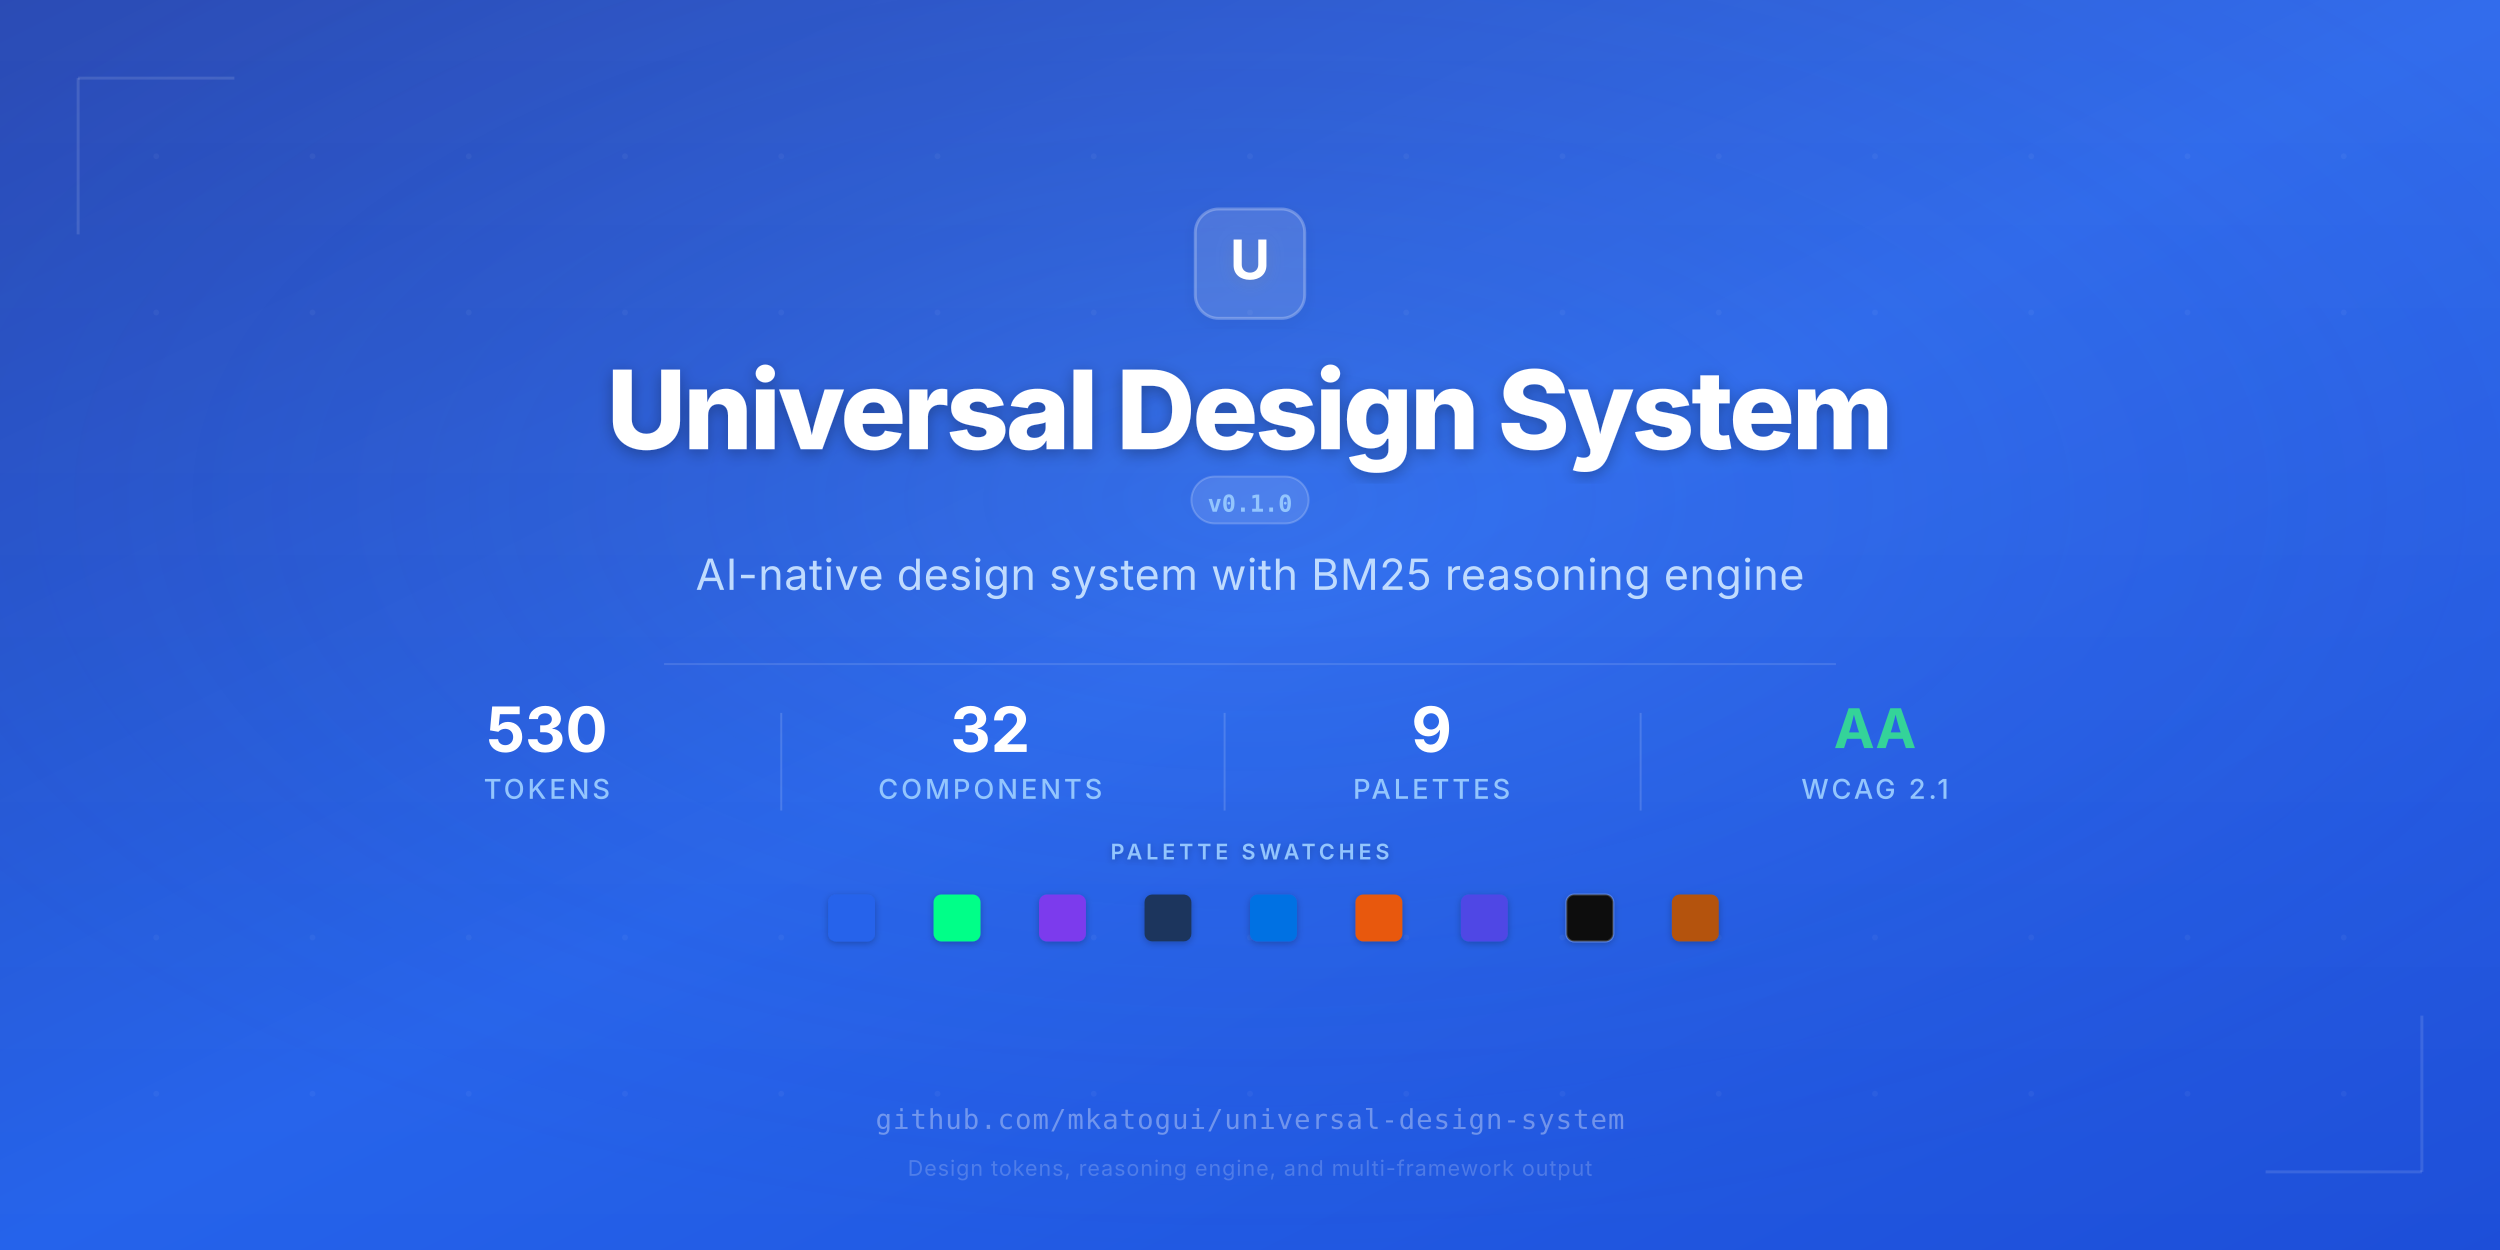
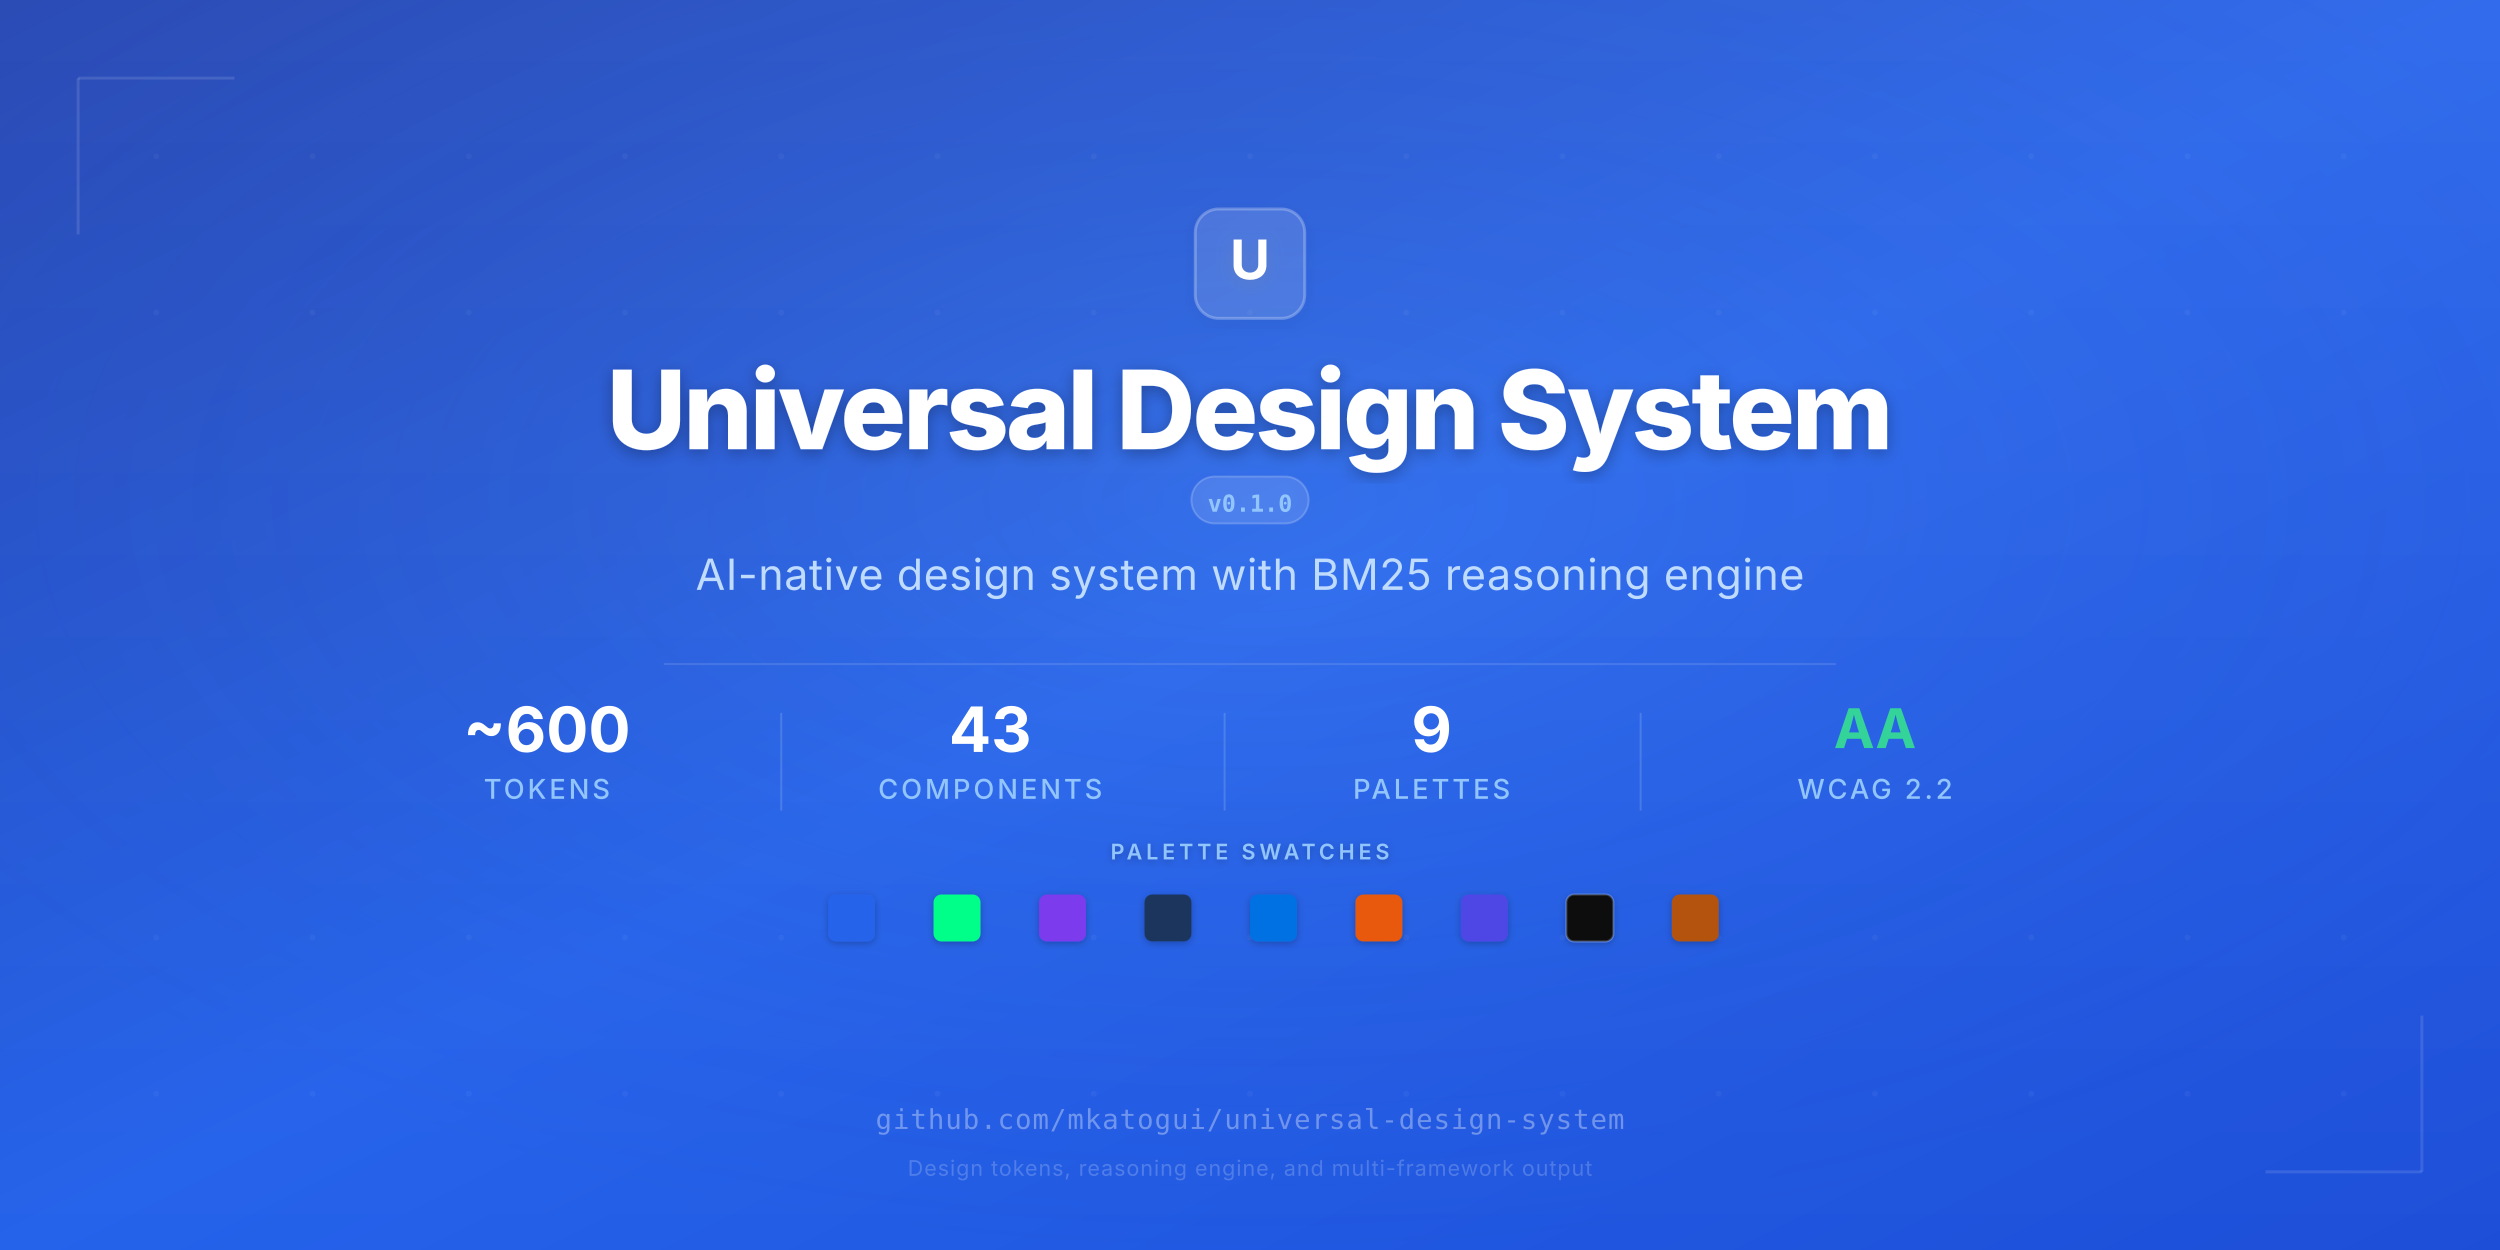
<svg xmlns="http://www.w3.org/2000/svg" viewBox="0 0 1280 640" width="1280" height="640">
  <defs>
    <linearGradient id="bg" x1="0" y1="0" x2="1" y2="1">
      <stop offset="0%" stop-color="#1E40AF" />
      <stop offset="50%" stop-color="#2563EB" />
      <stop offset="100%" stop-color="#1D4ED8" />
    </linearGradient>
    <linearGradient id="overlay" x1="0" y1="0" x2="0" y2="1">
      <stop offset="0%" stop-color="#ffffff" stop-opacity="0.06" />
      <stop offset="100%" stop-color="#ffffff" stop-opacity="0" />
    </linearGradient>
    <radialGradient id="glow" cx="0.5" cy="0.4" r="0.6">
      <stop offset="0%" stop-color="#60A5FA" stop-opacity="0.15" />
      <stop offset="100%" stop-color="#1E40AF" stop-opacity="0" />
    </radialGradient>
    <filter id="swatchShadow" x="-20%" y="-20%" width="140%" height="140%">
      <feDropShadow dx="0" dy="1" stdDeviation="2" flood-color="#000000" flood-opacity="0.25" />
    </filter>
    <filter id="textGlow" x="-10%" y="-10%" width="120%" height="120%">
      <feDropShadow dx="0" dy="2" stdDeviation="4" flood-color="#000000" flood-opacity="0.3" />
    </filter>
  </defs>
  <rect width="1280" height="640" fill="url(#bg)" />
  <rect width="1280" height="640" fill="url(#glow)" />
  <rect width="1280" height="640" fill="url(#overlay)" />
  <g opacity="0.04" fill="#ffffff">
    <circle cx="80" cy="80" r="1.5" />
    <circle cx="160" cy="80" r="1.5" />
    <circle cx="240" cy="80" r="1.5" />
    <circle cx="320" cy="80" r="1.5" />
    <circle cx="400" cy="80" r="1.5" />
    <circle cx="480" cy="80" r="1.5" />
    <circle cx="560" cy="80" r="1.5" />
    <circle cx="640" cy="80" r="1.5" />
    <circle cx="720" cy="80" r="1.5" />
    <circle cx="800" cy="80" r="1.5" />
    <circle cx="880" cy="80" r="1.5" />
    <circle cx="960" cy="80" r="1.5" />
    <circle cx="1040" cy="80" r="1.5" />
    <circle cx="1120" cy="80" r="1.5" />
    <circle cx="1200" cy="80" r="1.5" />
    <circle cx="80" cy="160" r="1.5" />
    <circle cx="160" cy="160" r="1.5" />
    <circle cx="240" cy="160" r="1.5" />
    <circle cx="320" cy="160" r="1.5" />
    <circle cx="400" cy="160" r="1.5" />
    <circle cx="480" cy="160" r="1.5" />
    <circle cx="560" cy="160" r="1.5" />
    <circle cx="640" cy="160" r="1.5" />
    <circle cx="720" cy="160" r="1.5" />
    <circle cx="800" cy="160" r="1.5" />
    <circle cx="880" cy="160" r="1.5" />
    <circle cx="960" cy="160" r="1.5" />
    <circle cx="1040" cy="160" r="1.5" />
    <circle cx="1120" cy="160" r="1.5" />
    <circle cx="1200" cy="160" r="1.5" />
    <circle cx="80" cy="480" r="1.5" />
    <circle cx="160" cy="480" r="1.5" />
    <circle cx="240" cy="480" r="1.5" />
    <circle cx="320" cy="480" r="1.5" />
    <circle cx="400" cy="480" r="1.5" />
    <circle cx="480" cy="480" r="1.5" />
    <circle cx="560" cy="480" r="1.5" />
    <circle cx="640" cy="480" r="1.5" />
    <circle cx="720" cy="480" r="1.5" />
    <circle cx="800" cy="480" r="1.5" />
    <circle cx="880" cy="480" r="1.5" />
    <circle cx="960" cy="480" r="1.5" />
    <circle cx="1040" cy="480" r="1.5" />
    <circle cx="1120" cy="480" r="1.5" />
    <circle cx="1200" cy="480" r="1.5" />
    <circle cx="80" cy="560" r="1.5" />
    <circle cx="160" cy="560" r="1.5" />
    <circle cx="240" cy="560" r="1.5" />
    <circle cx="320" cy="560" r="1.5" />
    <circle cx="400" cy="560" r="1.5" />
    <circle cx="480" cy="560" r="1.5" />
    <circle cx="560" cy="560" r="1.5" />
    <circle cx="640" cy="560" r="1.5" />
    <circle cx="720" cy="560" r="1.5" />
    <circle cx="800" cy="560" r="1.5" />
    <circle cx="880" cy="560" r="1.5" />
    <circle cx="960" cy="560" r="1.5" />
    <circle cx="1040" cy="560" r="1.5" />
    <circle cx="1120" cy="560" r="1.5" />
    <circle cx="1200" cy="560" r="1.5" />
  </g>
  <line x1="40" y1="40" x2="120" y2="40" stroke="#ffffff" stroke-opacity="0.12" stroke-width="1.5" />
  <line x1="40" y1="40" x2="40" y2="120" stroke="#ffffff" stroke-opacity="0.12" stroke-width="1.5" />
  <line x1="1240" y1="600" x2="1160" y2="600" stroke="#ffffff" stroke-opacity="0.12" stroke-width="1.5" />
  <line x1="1240" y1="600" x2="1240" y2="520" stroke="#ffffff" stroke-opacity="0.12" stroke-width="1.5" />
  <g transform="translate(640, 135)" filter="url(#textGlow)">
    <rect x="-28" y="-28" width="56" height="56" rx="12" fill="#ffffff" fill-opacity="0.12" stroke="#ffffff" stroke-opacity="0.25" stroke-width="1.5" />
    <text x="0" y="8" font-family="'SF Pro Display', 'Inter', system-ui, -apple-system, sans-serif" font-size="28" font-weight="700" fill="#ffffff" text-anchor="middle" letter-spacing="-1">U</text>
  </g>
  <text x="640" y="230" font-family="'SF Pro Display', 'Inter', system-ui, -apple-system, sans-serif" font-size="56" font-weight="800" fill="#ffffff" text-anchor="middle" letter-spacing="-1.5" filter="url(#textGlow)">Universal Design System</text>
  <g transform="translate(640, 258)">
    <rect x="-30" y="-14" width="60" height="24" rx="12" fill="#ffffff" fill-opacity="0.12" stroke="#ffffff" stroke-opacity="0.2" stroke-width="1" />
    <text x="0" y="4" font-family="'SF Mono', 'JetBrains Mono', 'Fira Code', monospace" font-size="12" font-weight="600" fill="#93C5FD" text-anchor="middle">v0.1.0</text>
  </g>
  <text x="640" y="302" font-family="'SF Pro Text', 'Inter', system-ui, -apple-system, sans-serif" font-size="22" font-weight="400" fill="#BFDBFE" text-anchor="middle" letter-spacing="0.3">AI-native design system with BM25 reasoning engine</text>
  <line x1="340" y1="340" x2="940" y2="340" stroke="#ffffff" stroke-opacity="0.12" stroke-width="1" />
  <g font-family="'SF Pro Text', 'Inter', system-ui, -apple-system, sans-serif" text-anchor="middle" transform="translate(0, 385)">
-     <text x="280" y="0" font-size="32" font-weight="700" fill="#ffffff">530</text>
+     <text x="280" y="0" font-size="32" font-weight="700" fill="#ffffff">~600</text>
    <text x="280" y="24" font-size="14" font-weight="500" fill="#93C5FD" letter-spacing="1.5" text-transform="uppercase">TOKENS</text>
    <line x1="400" y1="-20" x2="400" y2="30" stroke="#ffffff" stroke-opacity="0.15" stroke-width="1" />
-     <text x="507" y="0" font-size="32" font-weight="700" fill="#ffffff">32</text>
+     <text x="507" y="0" font-size="32" font-weight="700" fill="#ffffff">43</text>
    <text x="507" y="24" font-size="14" font-weight="500" fill="#93C5FD" letter-spacing="1.5">COMPONENTS</text>
    <line x1="627" y1="-20" x2="627" y2="30" stroke="#ffffff" stroke-opacity="0.15" stroke-width="1" />
    <text x="733" y="0" font-size="32" font-weight="700" fill="#ffffff">9</text>
    <text x="733" y="24" font-size="14" font-weight="500" fill="#93C5FD" letter-spacing="1.5">PALETTES</text>
    <line x1="840" y1="-20" x2="840" y2="30" stroke="#ffffff" stroke-opacity="0.15" stroke-width="1" />
    <g transform="translate(960, 0)">
      <text x="0" y="-2" font-size="28" font-weight="700" fill="#34D399">AA</text>
-       <text x="0" y="24" font-size="14" font-weight="500" fill="#93C5FD" letter-spacing="1.5">WCAG 2.1</text>
+       <text x="0" y="24" font-size="14" font-weight="500" fill="#93C5FD" letter-spacing="1.5">WCAG 2.2</text>
    </g>
  </g>
  <g transform="translate(640, 470)" filter="url(#swatchShadow)">
    <text x="0" y="-30" font-family="'SF Pro Text', 'Inter', system-ui, -apple-system, sans-serif" font-size="11" font-weight="600" fill="#93C5FD" text-anchor="middle" letter-spacing="2">PALETTE SWATCHES</text>
    <rect x="-216" y="-12" width="24" height="24" rx="4" fill="#2563EB" />
    <rect x="-162" y="-12" width="24" height="24" rx="4" fill="#00FF88" />
    <rect x="-108" y="-12" width="24" height="24" rx="4" fill="#7C3AED" />
    <rect x="-54" y="-12" width="24" height="24" rx="4" fill="#1A365D" />
    <rect x="0" y="-12" width="24" height="24" rx="4" fill="#0071E3" />
    <rect x="54" y="-12" width="24" height="24" rx="4" fill="#E8590C" />
    <rect x="108" y="-12" width="24" height="24" rx="4" fill="#4F46E5" />
    <rect x="162" y="-12" width="24" height="24" rx="4" fill="#111111" stroke="#ffffff" stroke-opacity="0.2" stroke-width="1" />
    <rect x="216" y="-12" width="24" height="24" rx="4" fill="#B45309" />
  </g>
  <text x="640" y="578" font-family="'SF Mono', 'JetBrains Mono', 'Fira Code', monospace" font-size="14" font-weight="400" fill="#ffffff" fill-opacity="0.35" text-anchor="middle" letter-spacing="0.5">github.com/mkatogui/universal-design-system</text>
  <text x="640" y="602" font-family="'SF Pro Text', 'Inter', system-ui, -apple-system, sans-serif" font-size="11" font-weight="400" fill="#ffffff" fill-opacity="0.2" text-anchor="middle" letter-spacing="0.5">Design tokens, reasoning engine, and multi-framework output</text>
</svg>
